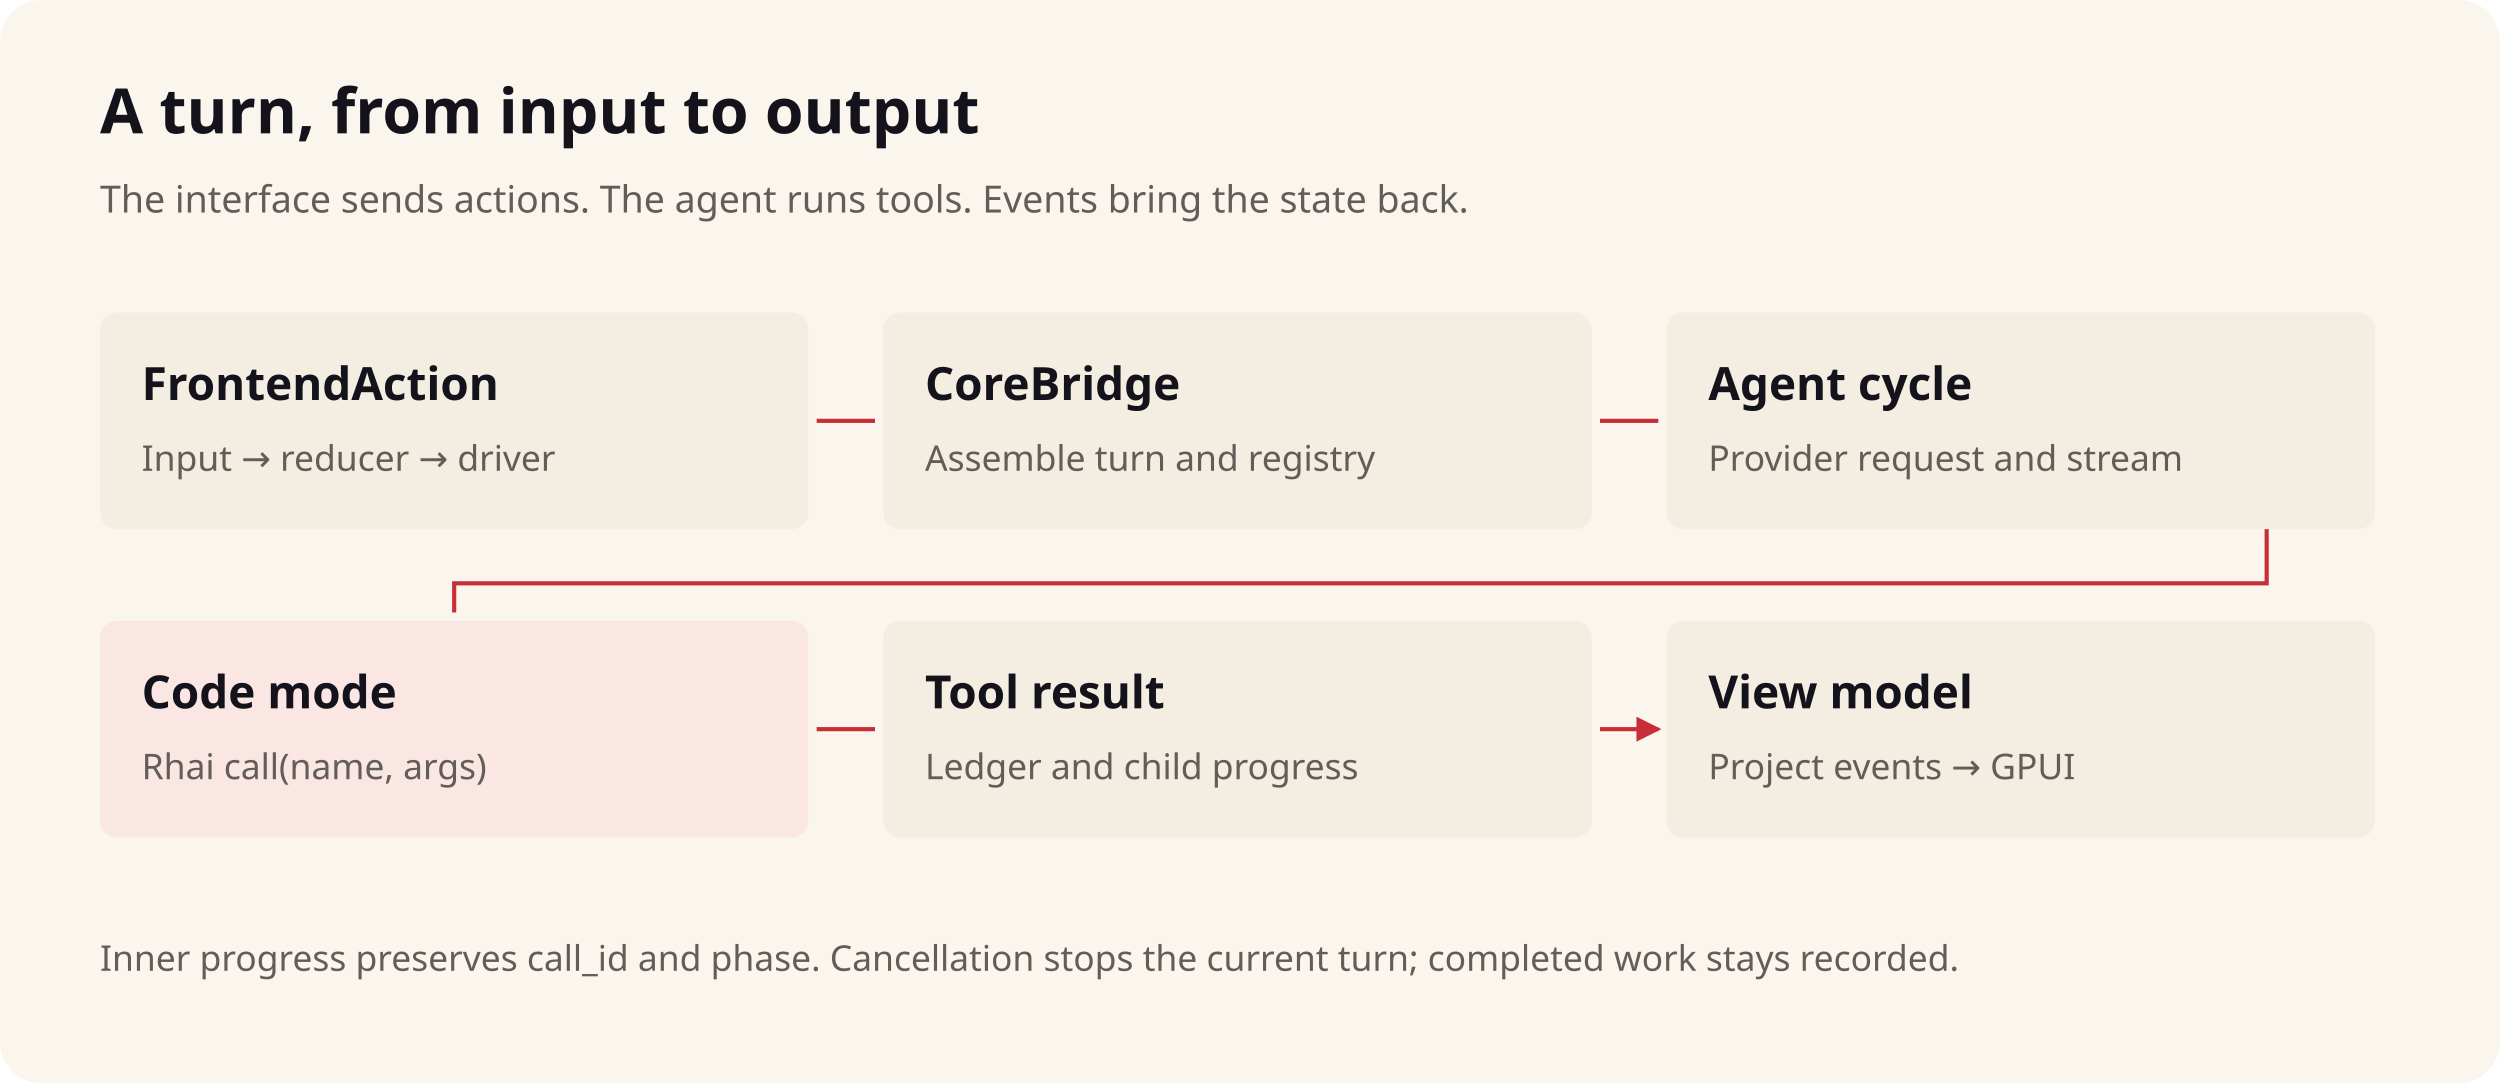
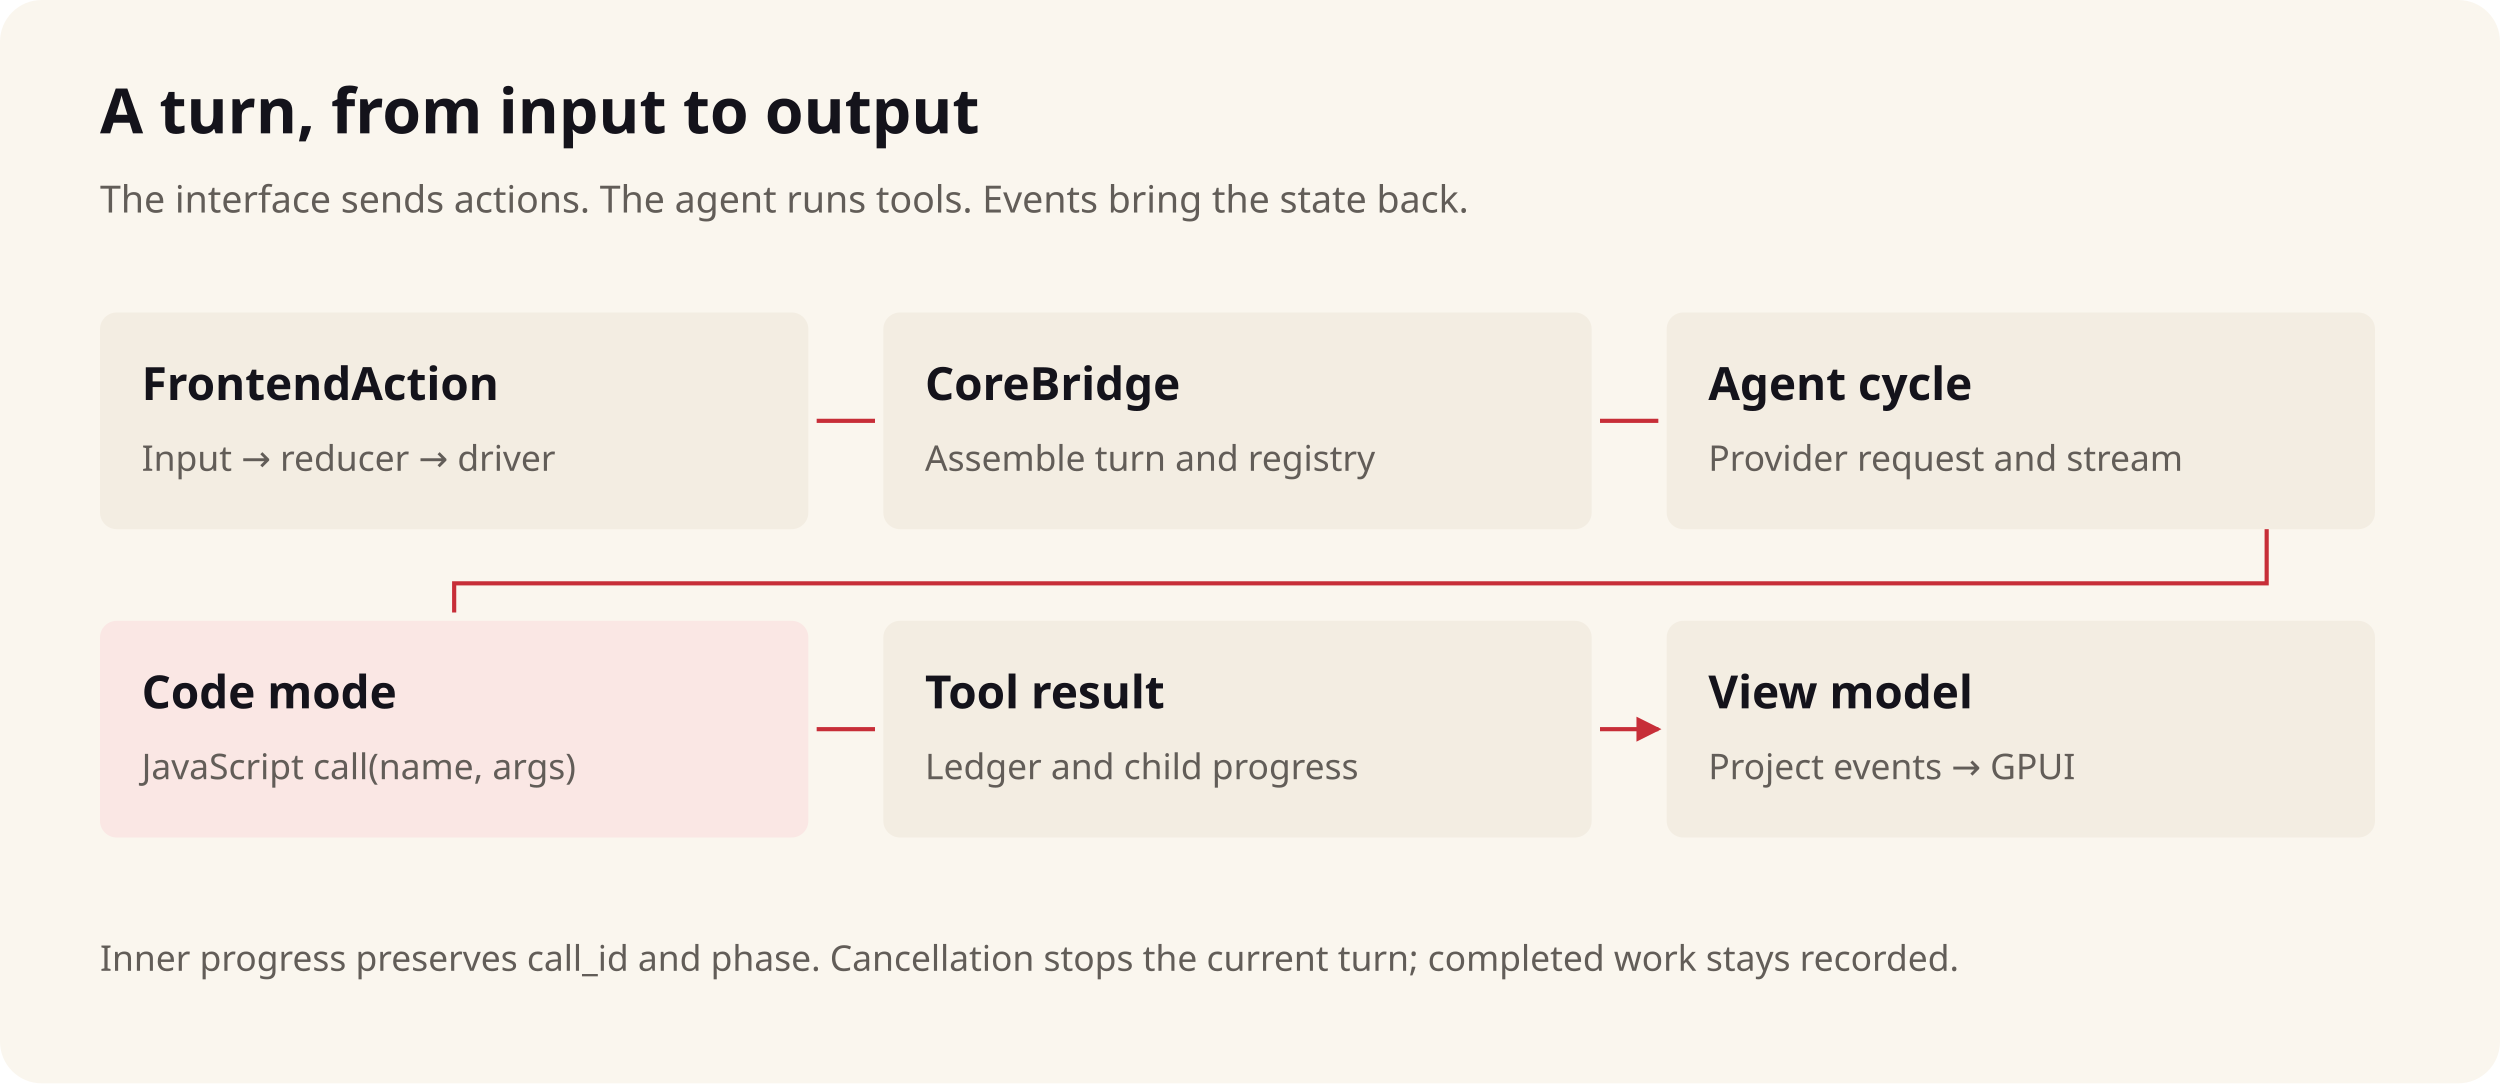
<svg xmlns="http://www.w3.org/2000/svg" width="1200" height="520" viewBox="0 0 1200 520" role="img" aria-label="A MYCode turn from input to tools and back to the interface">
  <defs>
    <marker id="arrow" viewBox="0 0 8 8" refX="7" refY="4" markerWidth="6" markerHeight="6" orient="auto">
      <path d="M0 0 8 4 0 8Z" fill="#C72E38" />
    </marker>
  </defs>
  <rect width="1200" height="520" rx="20" fill="#FAF6EE" />
  <g font-family="Segoe UI, PingFang SC, Microsoft YaHei, sans-serif">
    <text x="48" y="64" font-size="30" font-weight="650" fill="#14131B">A turn, from input to output</text>
    <text x="48" y="102" font-size="18" fill="#625D58">The interface sends actions. The agent runs tools. Events bring the state back.</text>
    <rect x="48" y="150" width="340" height="104" rx="8" fill="#F3EDE2" />
    <text x="68" y="192" font-size="22" font-weight="600" fill="#14131B">FrontendAction</text>
    <text x="68" y="226" font-size="17" fill="#625D58">Input → reducer → driver</text>
    <rect x="424" y="150" width="340" height="104" rx="8" fill="#F3EDE2" />
    <text x="444" y="192" font-size="22" font-weight="600" fill="#14131B">CoreBridge</text>
    <text x="444" y="226" font-size="17" fill="#625D58">Assemble turn and registry</text>
    <rect x="800" y="150" width="340" height="104" rx="8" fill="#F3EDE2" />
    <text x="820" y="192" font-size="22" font-weight="600" fill="#14131B">Agent cycle</text>
    <text x="820" y="226" font-size="17" fill="#625D58">Provider request and stream</text>
    <rect x="48" y="298" width="340" height="104" rx="8" fill="#FAE7E4" />
    <text x="68" y="340" font-size="22" font-weight="600" fill="#14131B">Code mode</text>
-     <text x="68" y="374" font-size="17" fill="#625D58">Rhai call(name, args)</text>
+     <text x="68" y="374" font-size="17" fill="#625D58">JavaScript call(name, args)</text>
    <rect x="424" y="298" width="340" height="104" rx="8" fill="#F3EDE2" />
    <text x="444" y="340" font-size="22" font-weight="600" fill="#14131B">Tool result</text>
    <text x="444" y="374" font-size="17" fill="#625D58">Ledger and child progress</text>
    <rect x="800" y="298" width="340" height="104" rx="8" fill="#F3EDE2" />
    <text x="820" y="340" font-size="22" font-weight="600" fill="#14131B">View model</text>
    <text x="820" y="374" font-size="17" fill="#625D58">Project events → GPUI</text>
    <g fill="none" stroke="#C72E38" stroke-width="2" marker-end="url(#arrow)">
      <path d="M392 202h28m348 0h28m292 52v26H218v14M392 350h28m348 0h28" />
    </g>
    <text x="48" y="466" font-size="17" fill="#625D58">Inner progress preserves call_id and phase. Cancellation stops the current turn; completed work stays recorded.</text>
  </g>
</svg>
